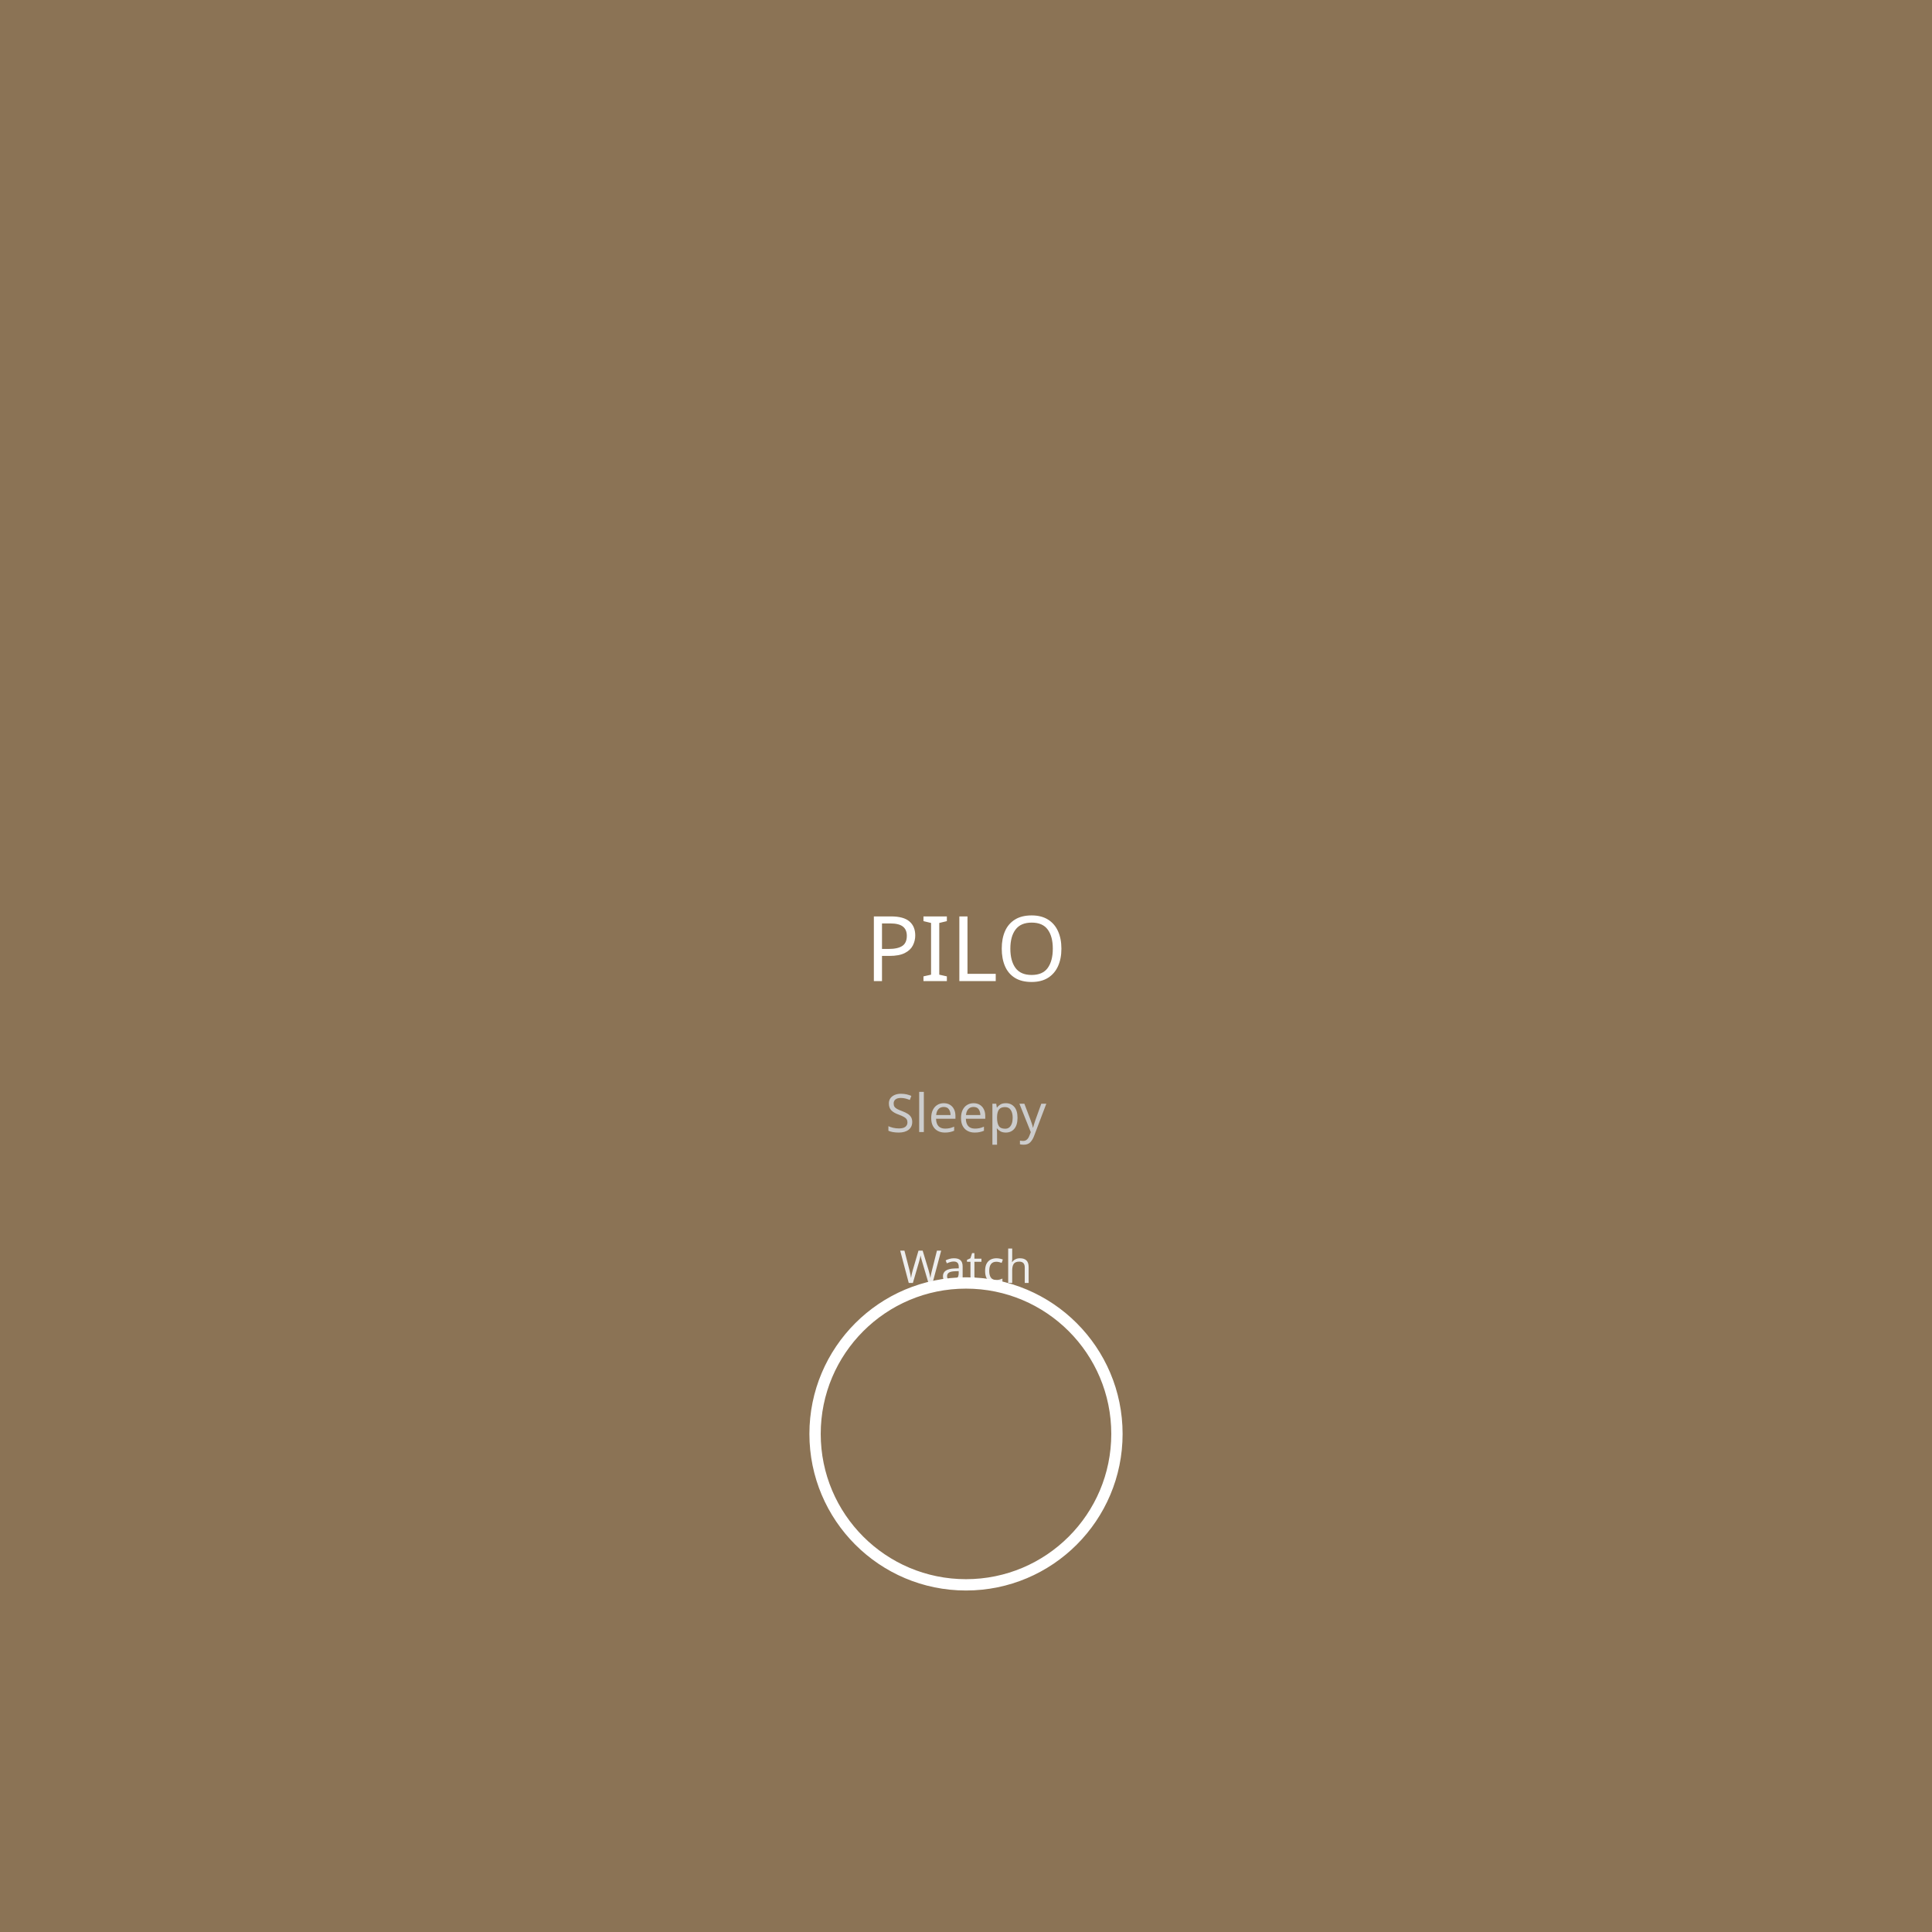
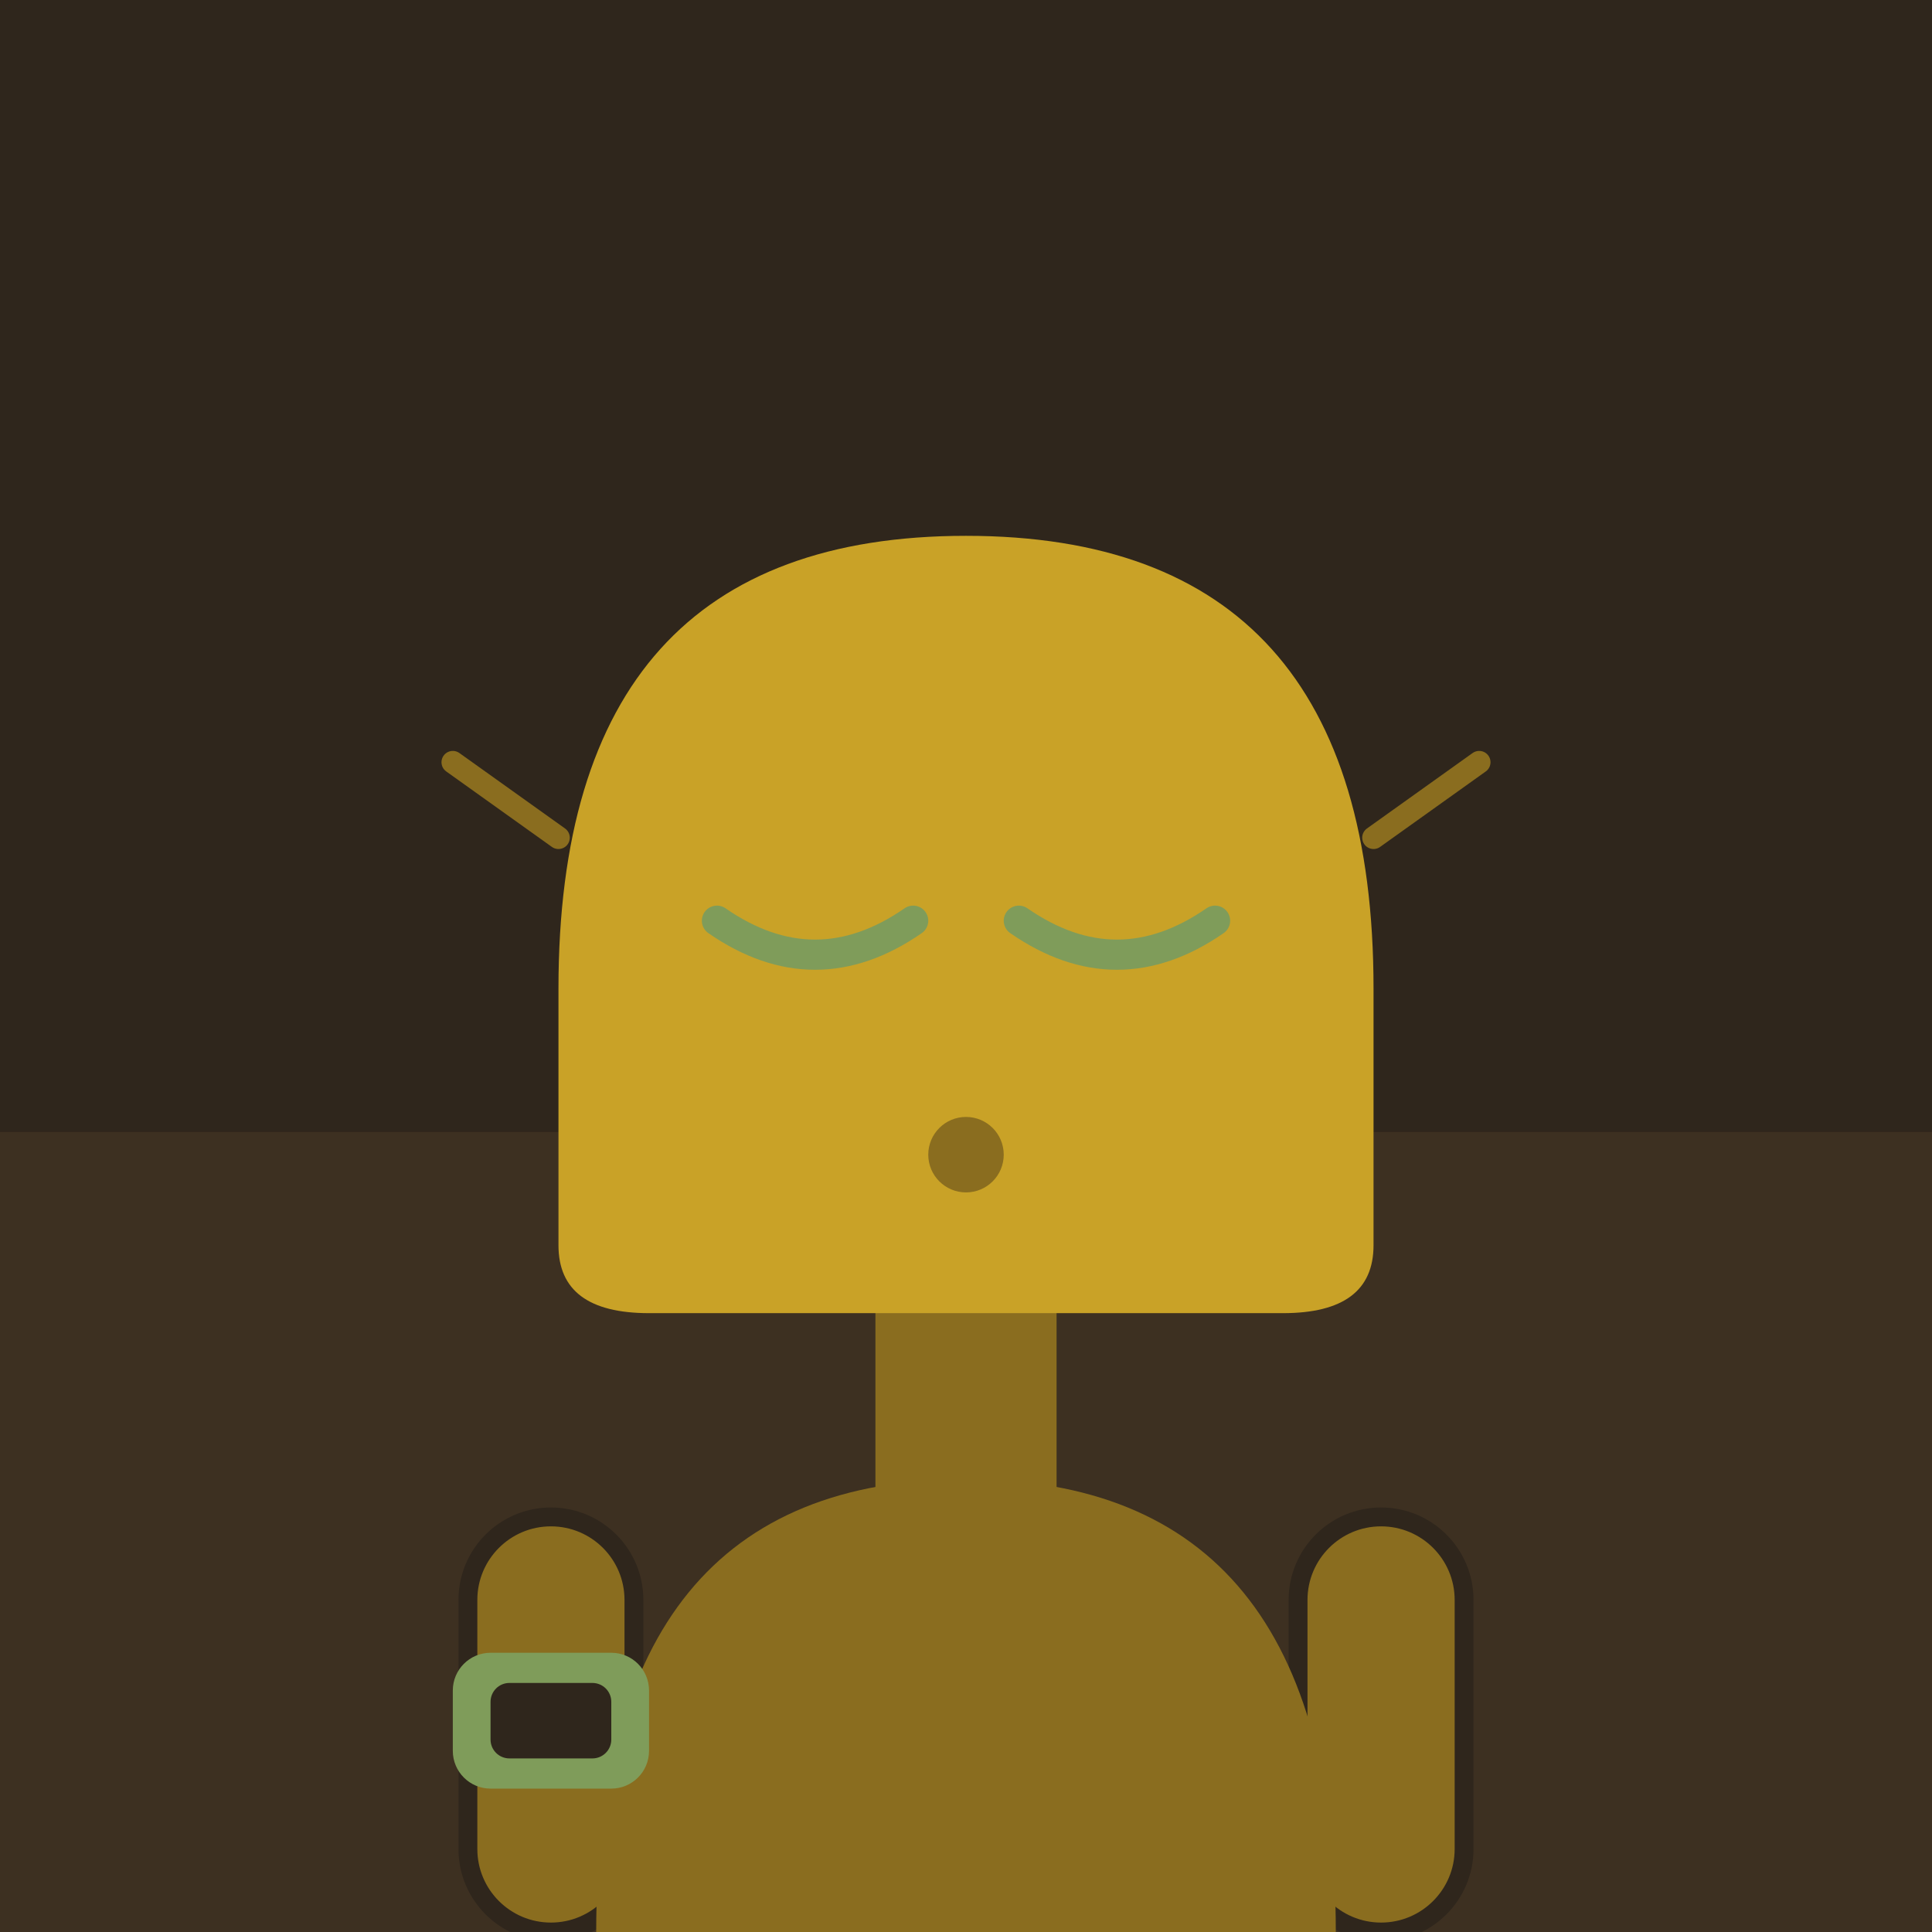
- <svg xmlns="http://www.w3.org/2000/svg" width="512" height="512" viewBox="0 0 512 512">
-   <rect width="512" height="512" fill="#8B7355" />
-   <text x="256" y="260" font-family="sans-serif" font-size="24" text-anchor="middle" fill="white">PILO</text>
-   <text x="256" y="300" font-family="sans-serif" font-size="14" text-anchor="middle" fill="#ccc">Sleepy</text>
-   <text x="256" y="340" font-family="sans-serif" font-size="12" text-anchor="middle" fill="#eee">Watch</text>
-   <circle cx="256" cy="380" r="40" fill="none" stroke="white" stroke-width="3" />
-   <circle cx="256" cy="380" r="32" fill="none" stroke="#8B7355" stroke-width="2" />
+ <svg xmlns="http://www.w3.org/2000/svg" width="512" height="512" viewBox="0 0 512 512" role="img" aria-label="Pilot agent avatar">
+   <rect x="0" y="0" width="512" height="512" fill="#2f261c" />
+   <rect x="0" y="300" width="512" height="212" fill="#463726" fill-opacity="0.6" />
+   <rect x="124" y="402" width="44" height="110" fill="#8a6d1f" rx="22" stroke="#2f261c" stroke-width="5" />
+   <rect x="344" y="402" width="44" height="110" fill="#8a6d1f" rx="22" stroke="#2f261c" stroke-width="5" />
+   <path d="M158 512 Q158 392 256 392 Q354 392 354 512 Z" fill="#8a6d1f" />
+   <rect x="232" y="344" width="48" height="56" fill="#8a6d1f" />
+   <line x1="148" y1="222" x2="120" y2="202" stroke="#8a6d1f" stroke-width="6" stroke-opacity="1" stroke-linecap="round" />
+   <line x1="364" y1="222" x2="392" y2="202" stroke="#8a6d1f" stroke-width="6" stroke-opacity="1" stroke-linecap="round" />
+   <path d="M148 262 Q148 142 256 142 Q364 142 364 262 V330 Q364 348 340 348 H172 Q148 348 148 330 Z" fill="#c9a227" />
+   <path d="M190 244 Q216 262 242 244" fill="none" stroke="#7f9c5a" stroke-width="8" stroke-opacity="1" stroke-linecap="round" />
+   <path d="M270 244 Q296 262 322 244" fill="none" stroke="#7f9c5a" stroke-width="8" stroke-opacity="1" stroke-linecap="round" />
+   <circle cx="256" cy="306" r="10" fill="#8a6d1f" />
+   <rect x="120" y="438" width="52" height="36" fill="#7f9c5a" rx="10" />
+   <rect x="130" y="446" width="32" height="20" fill="#2f261c" rx="5" />
</svg>
